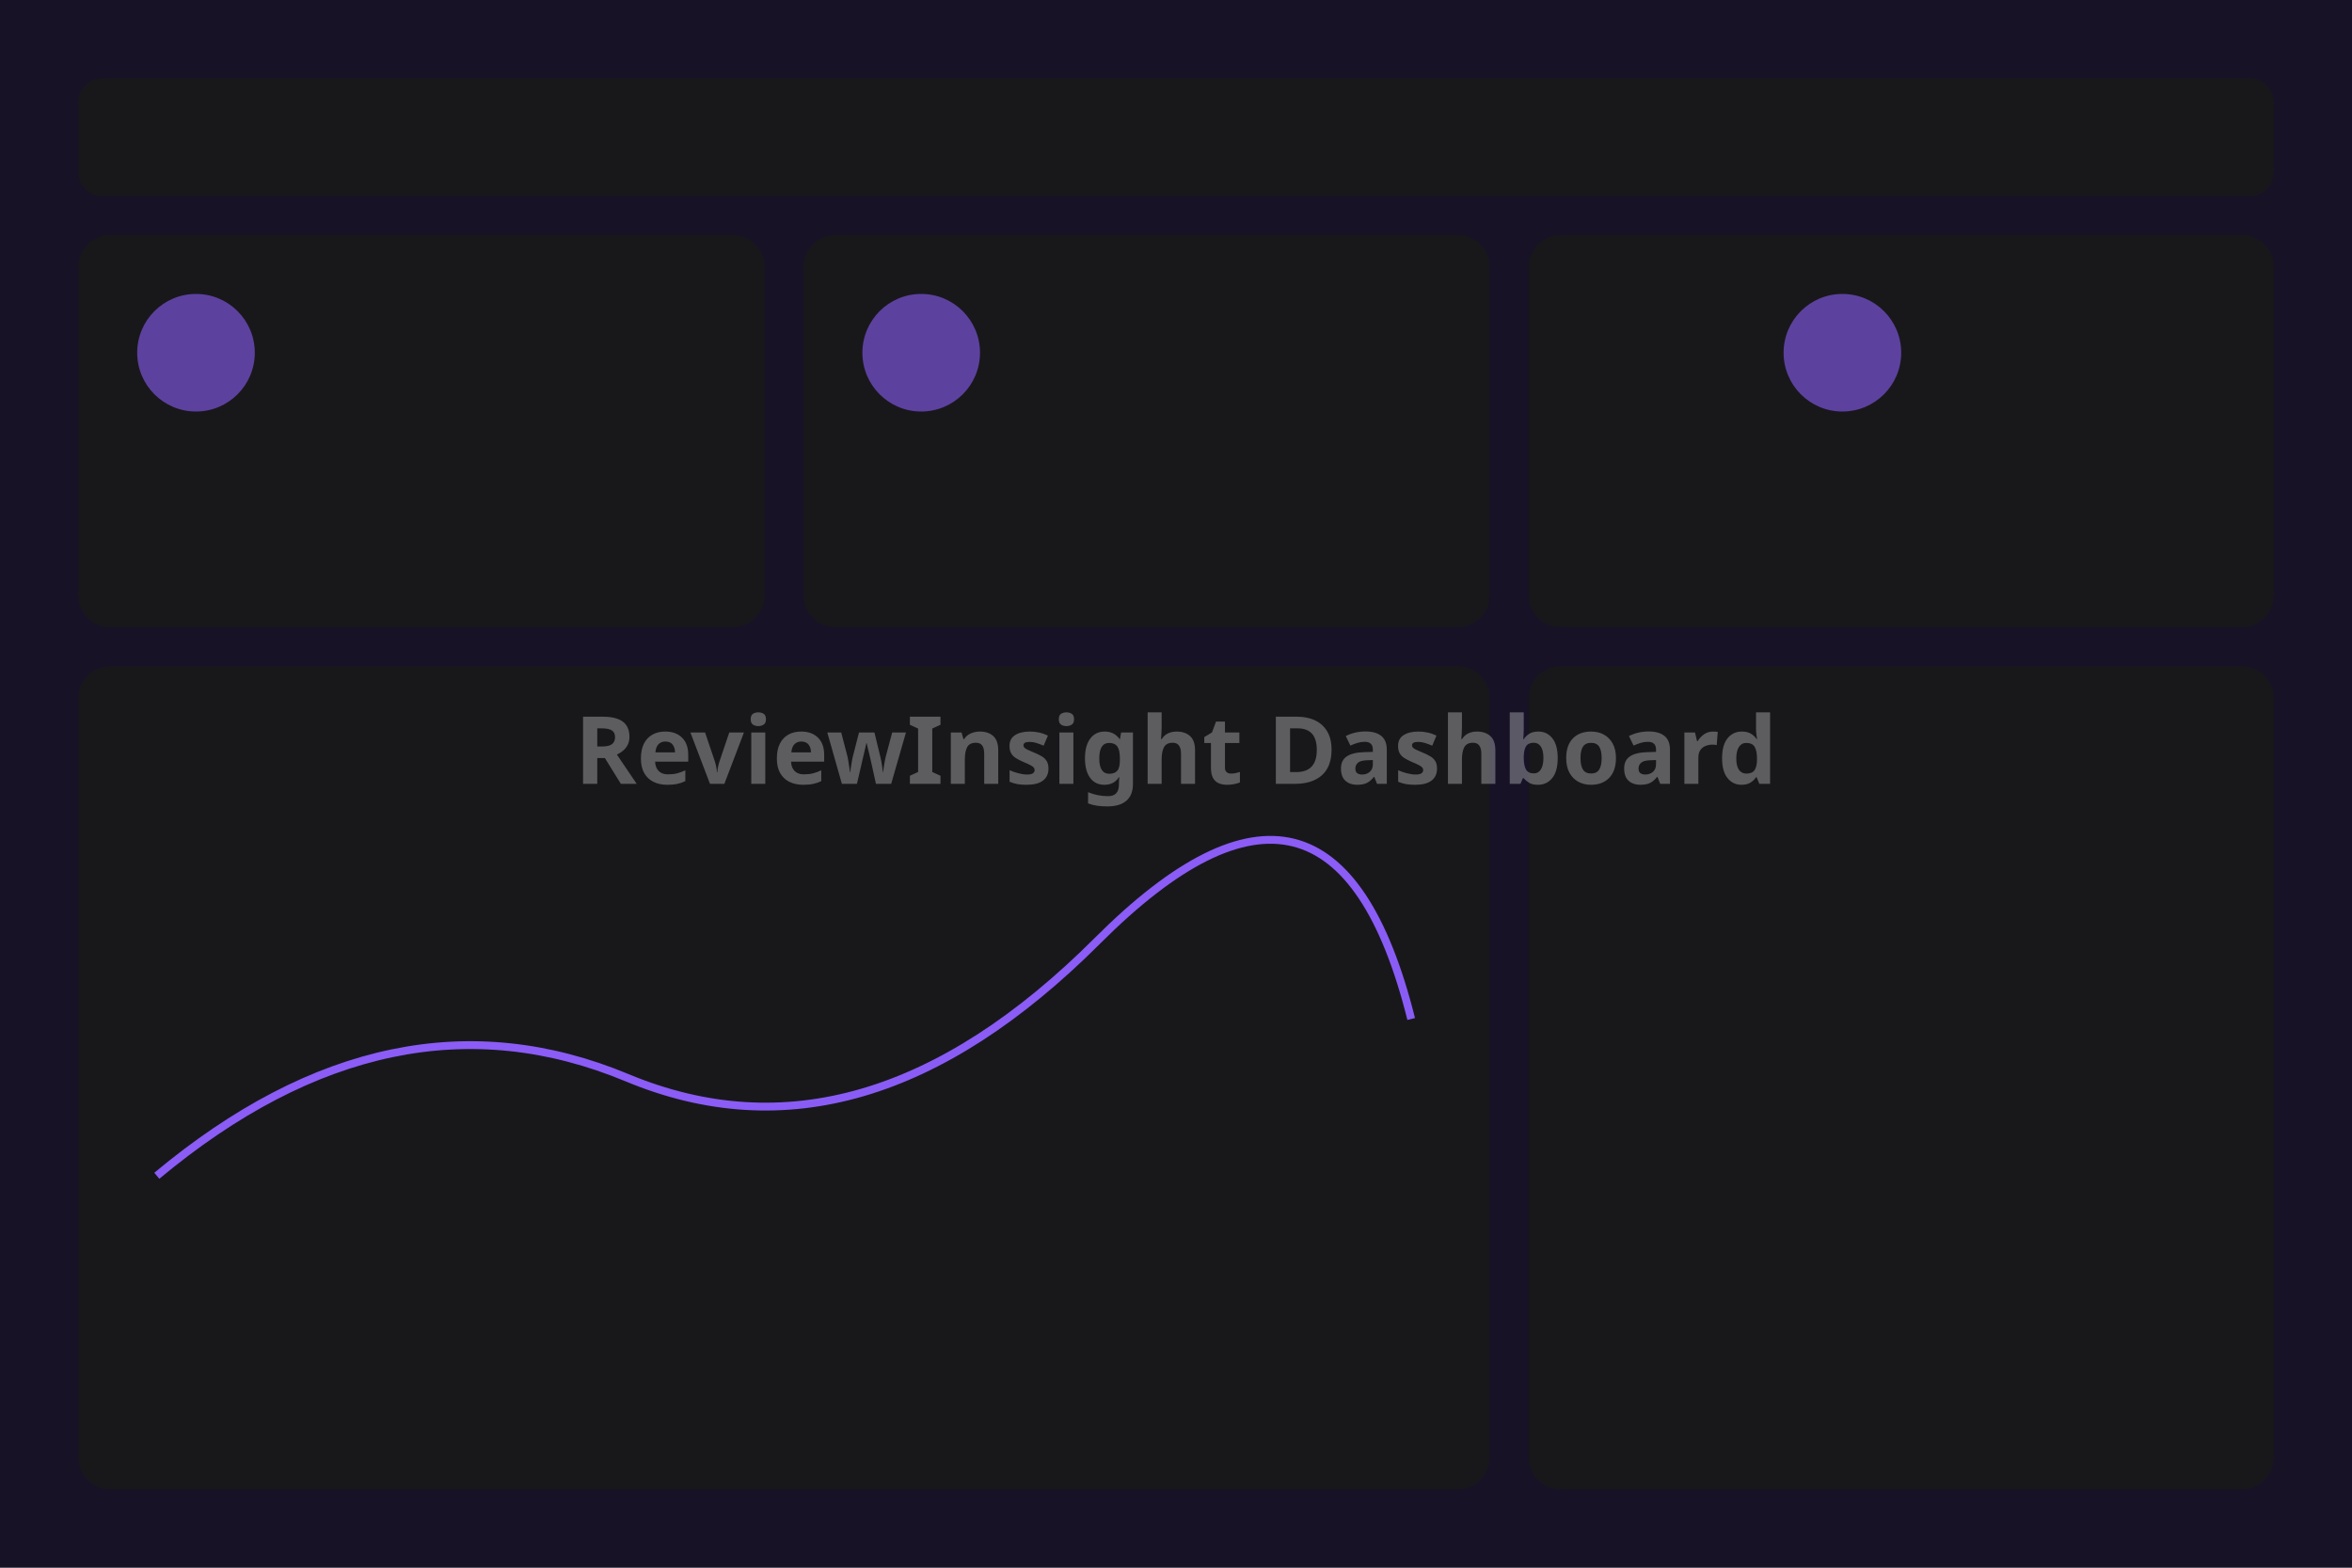
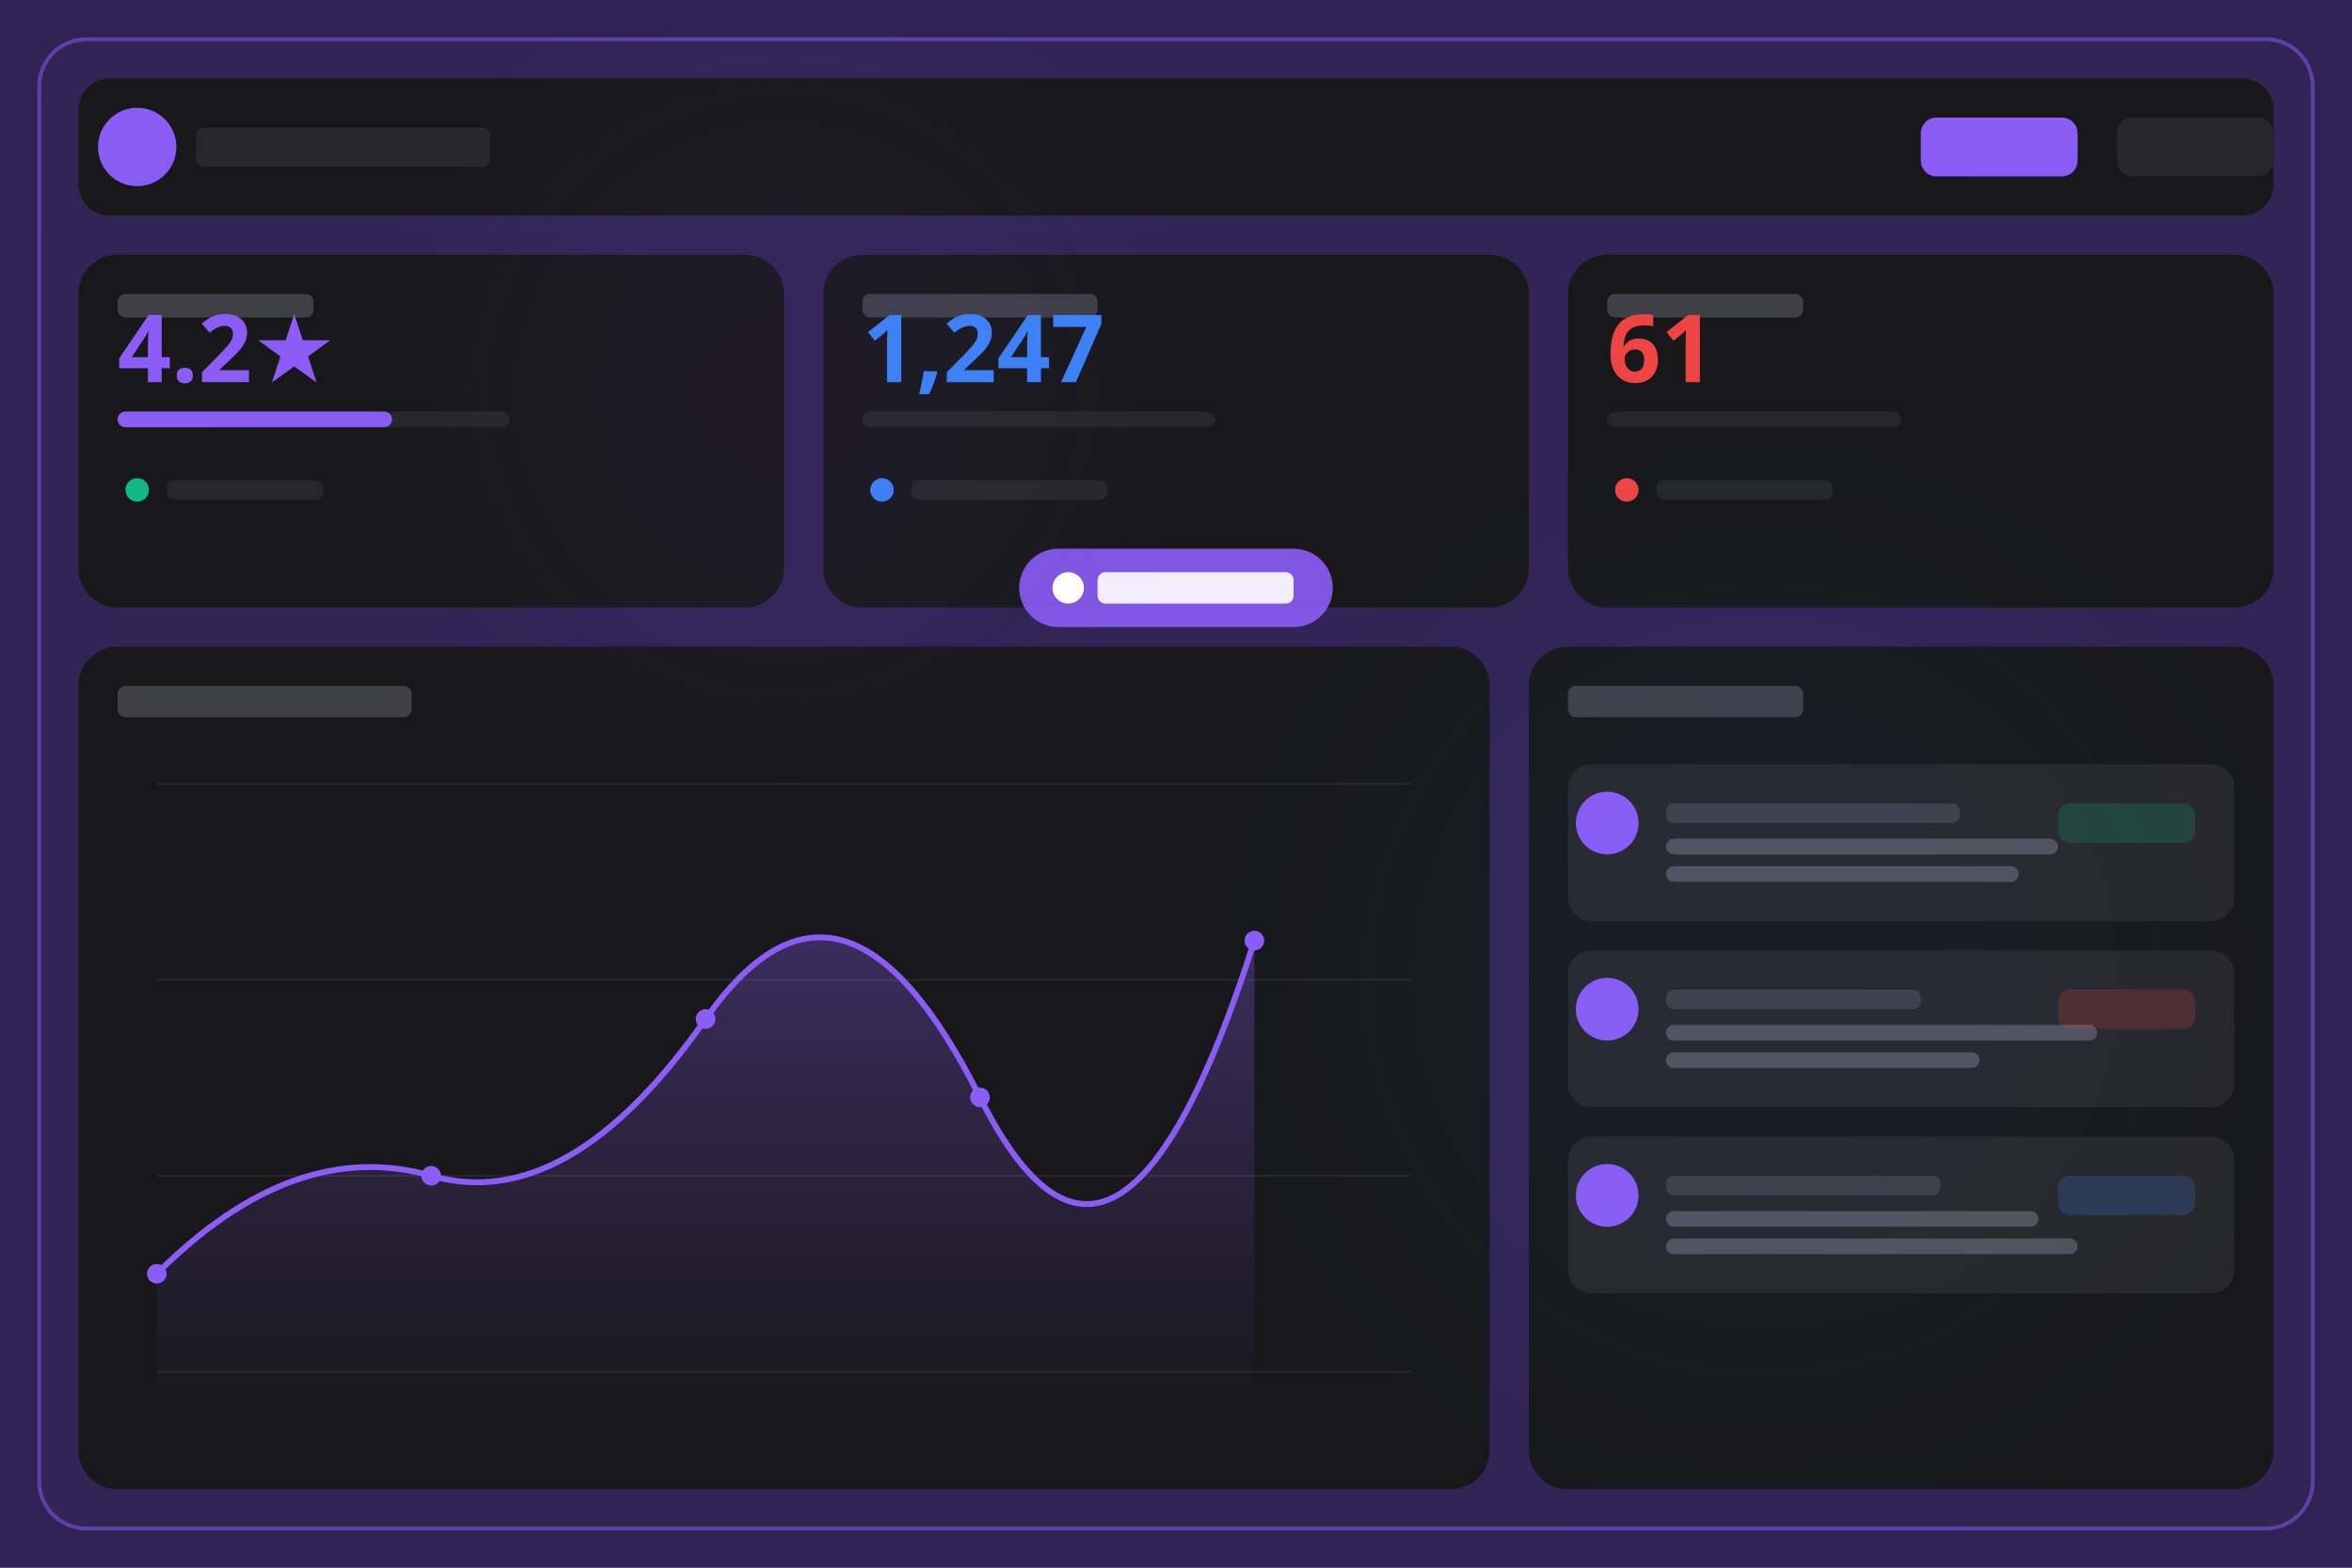
<svg xmlns="http://www.w3.org/2000/svg" width="1200" height="800" viewBox="0 0 1200 800" fill="none">
  <rect width="1200" height="800" fill="#0A0A0F" />
-   <rect width="1200" height="800" fill="url(#heroGradient)" opacity="0.1" />
-   <rect x="40" y="40" width="1120" height="60" rx="12" fill="#18181B" />
-   <rect x="40" y="120" width="350" height="200" rx="16" fill="#18181B" />
-   <rect x="410" y="120" width="350" height="200" rx="16" fill="#18181B" />
-   <rect x="780" y="120" width="380" height="200" rx="16" fill="#18181B" />
-   <rect x="40" y="340" width="720" height="420" rx="16" fill="#18181B" />
-   <rect x="780" y="340" width="380" height="420" rx="16" fill="#18181B" />
-   <circle cx="100" cy="180" r="30" fill="url(#accentGradient)" opacity="0.6" />
-   <circle cx="470" cy="180" r="30" fill="url(#accentGradient)" opacity="0.6" />
-   <circle cx="940" cy="180" r="30" fill="url(#accentGradient)" opacity="0.6" />
-   <path d="M 80 600 Q 200 500 320 550 T 560 480 T 720 520" stroke="url(#accentGradient)" stroke-width="4" fill="none" />
+   <rect width="1200" height="800" fill="url(#bgGradient)" opacity="0.3" />
+   <rect x="20" y="20" width="1160" height="760" rx="24" fill="url(#glassGradient)" opacity="0.1" />
+   <rect x="20" y="20" width="1160" height="760" rx="24" stroke="url(#borderGradient)" stroke-width="2" />
+   <rect x="40" y="40" width="1120" height="70" rx="16" fill="#18181B" />
+   <circle cx="70" cy="75" r="20" fill="url(#accentGradient)" />
+   <rect x="100" y="65" width="150" height="20" rx="4" fill="#27272A" />
+   <rect x="980" y="60" width="80" height="30" rx="8" fill="url(#accentGradient)" />
+   <rect x="1080" y="60" width="80" height="30" rx="8" fill="#27272A" />
+   <g id="stat-card-1">
+     <rect x="40" y="130" width="360" height="180" rx="20" fill="#18181B" />
+     <rect x="60" y="150" width="100" height="12" rx="4" fill="#3F3F46" />
+     <text x="60" y="195" fill="#8B5CF6" font-size="48" font-weight="bold" font-family="system-ui">4.2★</text>
+     <rect x="60" y="210" width="200" height="8" rx="4" fill="#27272A" />
+     <rect x="60" y="210" width="140" height="8" rx="4" fill="url(#accentGradient)" />
+     <circle cx="70" cy="250" r="6" fill="#10B981" />
+     <rect x="85" y="245" width="80" height="10" rx="4" fill="#27272A" />
+   </g>
+   <g id="stat-card-2">
+     <rect x="420" y="130" width="360" height="180" rx="20" fill="#18181B" />
+     <rect x="440" y="150" width="120" height="12" rx="4" fill="#3F3F46" />
+     <text x="440" y="195" fill="#3B82F6" font-size="48" font-weight="bold" font-family="system-ui">1,247</text>
+     <rect x="440" y="210" width="180" height="8" rx="4" fill="#27272A" />
+     <circle cx="450" cy="250" r="6" fill="#3B82F6" />
+     <rect x="465" y="245" width="100" height="10" rx="4" fill="#27272A" />
+   </g>
+   <g id="stat-card-3">
+     <rect x="800" y="130" width="360" height="180" rx="20" fill="#18181B" />
+     <rect x="820" y="150" width="100" height="12" rx="4" fill="#3F3F46" />
+     <text x="820" y="195" fill="#EF4444" font-size="48" font-weight="bold" font-family="system-ui">61</text>
+     <rect x="820" y="210" width="150" height="8" rx="4" fill="#27272A" />
+     <circle cx="830" cy="250" r="6" fill="#EF4444" />
+     <rect x="845" y="245" width="90" height="10" rx="4" fill="#27272A" />
+   </g>
+   <rect x="40" y="330" width="720" height="430" rx="20" fill="#18181B" />
+   <rect x="60" y="350" width="150" height="16" rx="4" fill="#3F3F46" />
+   <line x1="80" y1="400" x2="720" y2="400" stroke="#27272A" stroke-width="1" />
+   <line x1="80" y1="500" x2="720" y2="500" stroke="#27272A" stroke-width="1" />
+   <line x1="80" y1="600" x2="720" y2="600" stroke="#27272A" stroke-width="1" />
+   <line x1="80" y1="700" x2="720" y2="700" stroke="#27272A" stroke-width="1" />
  <defs>
-     <linearGradient id="heroGradient" x1="0" y1="0" x2="1200" y2="800">
+     <linearGradient id="chartFill" x1="0" y1="0" x2="0" y2="1">
+       <stop offset="0%" stop-color="#8B5CF6" stop-opacity="0.3" />
+       <stop offset="100%" stop-color="#8B5CF6" stop-opacity="0" />
+     </linearGradient>
+   </defs>
+   <path d="M 80 650 Q 150 580 220 600 T 360 520 T 500 560 T 640 480 L 640 720 L 80 720 Z" fill="url(#chartFill)" />
+   <path d="M 80 650 Q 150 580 220 600 T 360 520 T 500 560 T 640 480" stroke="url(#accentGradient)" stroke-width="3" fill="none" />
+   <circle cx="80" cy="650" r="5" fill="#8B5CF6" />
+   <circle cx="220" cy="600" r="5" fill="#8B5CF6" />
+   <circle cx="360" cy="520" r="5" fill="#8B5CF6" />
+   <circle cx="500" cy="560" r="5" fill="#8B5CF6" />
+   <circle cx="640" cy="480" r="5" fill="#8B5CF6" />
+   <rect x="780" y="330" width="380" height="430" rx="20" fill="#18181B" />
+   <rect x="800" y="350" width="120" height="16" rx="4" fill="#3F3F46" />
+   <g id="review-1">
+     <rect x="800" y="390" width="340" height="80" rx="12" fill="#27272A" />
+     <circle cx="820" cy="420" r="16" fill="url(#accentGradient)" />
+     <rect x="850" y="410" width="150" height="10" rx="4" fill="#3F3F46" />
+     <rect x="850" y="428" width="200" height="8" rx="4" fill="#52525B" />
+     <rect x="850" y="442" width="180" height="8" rx="4" fill="#52525B" />
+     <rect x="1050" y="410" width="70" height="20" rx="6" fill="#10B981" opacity="0.2" />
+   </g>
+   <g id="review-2">
+     <rect x="800" y="485" width="340" height="80" rx="12" fill="#27272A" />
+     <circle cx="820" cy="515" r="16" fill="url(#accentGradient)" />
+     <rect x="850" y="505" width="130" height="10" rx="4" fill="#3F3F46" />
+     <rect x="850" y="523" width="220" height="8" rx="4" fill="#52525B" />
+     <rect x="850" y="537" width="160" height="8" rx="4" fill="#52525B" />
+     <rect x="1050" y="505" width="70" height="20" rx="6" fill="#EF4444" opacity="0.2" />
+   </g>
+   <g id="review-3">
+     <rect x="800" y="580" width="340" height="80" rx="12" fill="#27272A" />
+     <circle cx="820" cy="610" r="16" fill="url(#accentGradient)" />
+     <rect x="850" y="600" width="140" height="10" rx="4" fill="#3F3F46" />
+     <rect x="850" y="618" width="190" height="8" rx="4" fill="#52525B" />
+     <rect x="850" y="632" width="210" height="8" rx="4" fill="#52525B" />
+     <rect x="1050" y="600" width="70" height="20" rx="6" fill="#3B82F6" opacity="0.2" />
+   </g>
+   <g id="ai-badge">
+     <rect x="520" y="280" width="160" height="40" rx="20" fill="#8B5CF6" opacity="0.9" />
+     <circle cx="545" cy="300" r="8" fill="white" />
+     <rect x="560" y="292" width="100" height="16" rx="4" fill="white" opacity="0.9" />
+   </g>
+   <circle cx="400" cy="200" r="150" fill="#8B5CF6" opacity="0.05" filter="blur(40px)" />
+   <circle cx="900" cy="500" r="200" fill="#3B82F6" opacity="0.05" filter="blur(60px)" />
+   <defs>
+     <linearGradient id="bgGradient" x1="0" y1="0" x2="1200" y2="800">
      <stop offset="0%" stop-color="#8B5CF6" />
-       <stop offset="100%" stop-color="#3B82F6" />
+       <stop offset="50%" stop-color="#3B82F6" />
+       <stop offset="100%" stop-color="#8B5CF6" />
+     </linearGradient>
+     <linearGradient id="glassGradient" x1="0" y1="0" x2="0" y2="800">
+       <stop offset="0%" stop-color="#FFFFFF" stop-opacity="0.1" />
+       <stop offset="100%" stop-color="#FFFFFF" stop-opacity="0.05" />
+     </linearGradient>
+     <linearGradient id="borderGradient" x1="0" y1="0" x2="1200" y2="800">
+       <stop offset="0%" stop-color="#8B5CF6" stop-opacity="0.5" />
+       <stop offset="100%" stop-color="#3B82F6" stop-opacity="0.5" />
    </linearGradient>
    <linearGradient id="accentGradient" x1="0" y1="0" x2="100" y2="100">
      <stop offset="0%" stop-color="#8B5CF6" />
      <stop offset="100%" stop-color="#3B82F6" />
    </linearGradient>
  </defs>
-   <text x="600" y="400" text-anchor="middle" fill="#ffffff" opacity="0.3" font-size="48" font-weight="bold" font-family="sans-serif">ReviewInsight Dashboard</text>
</svg>
